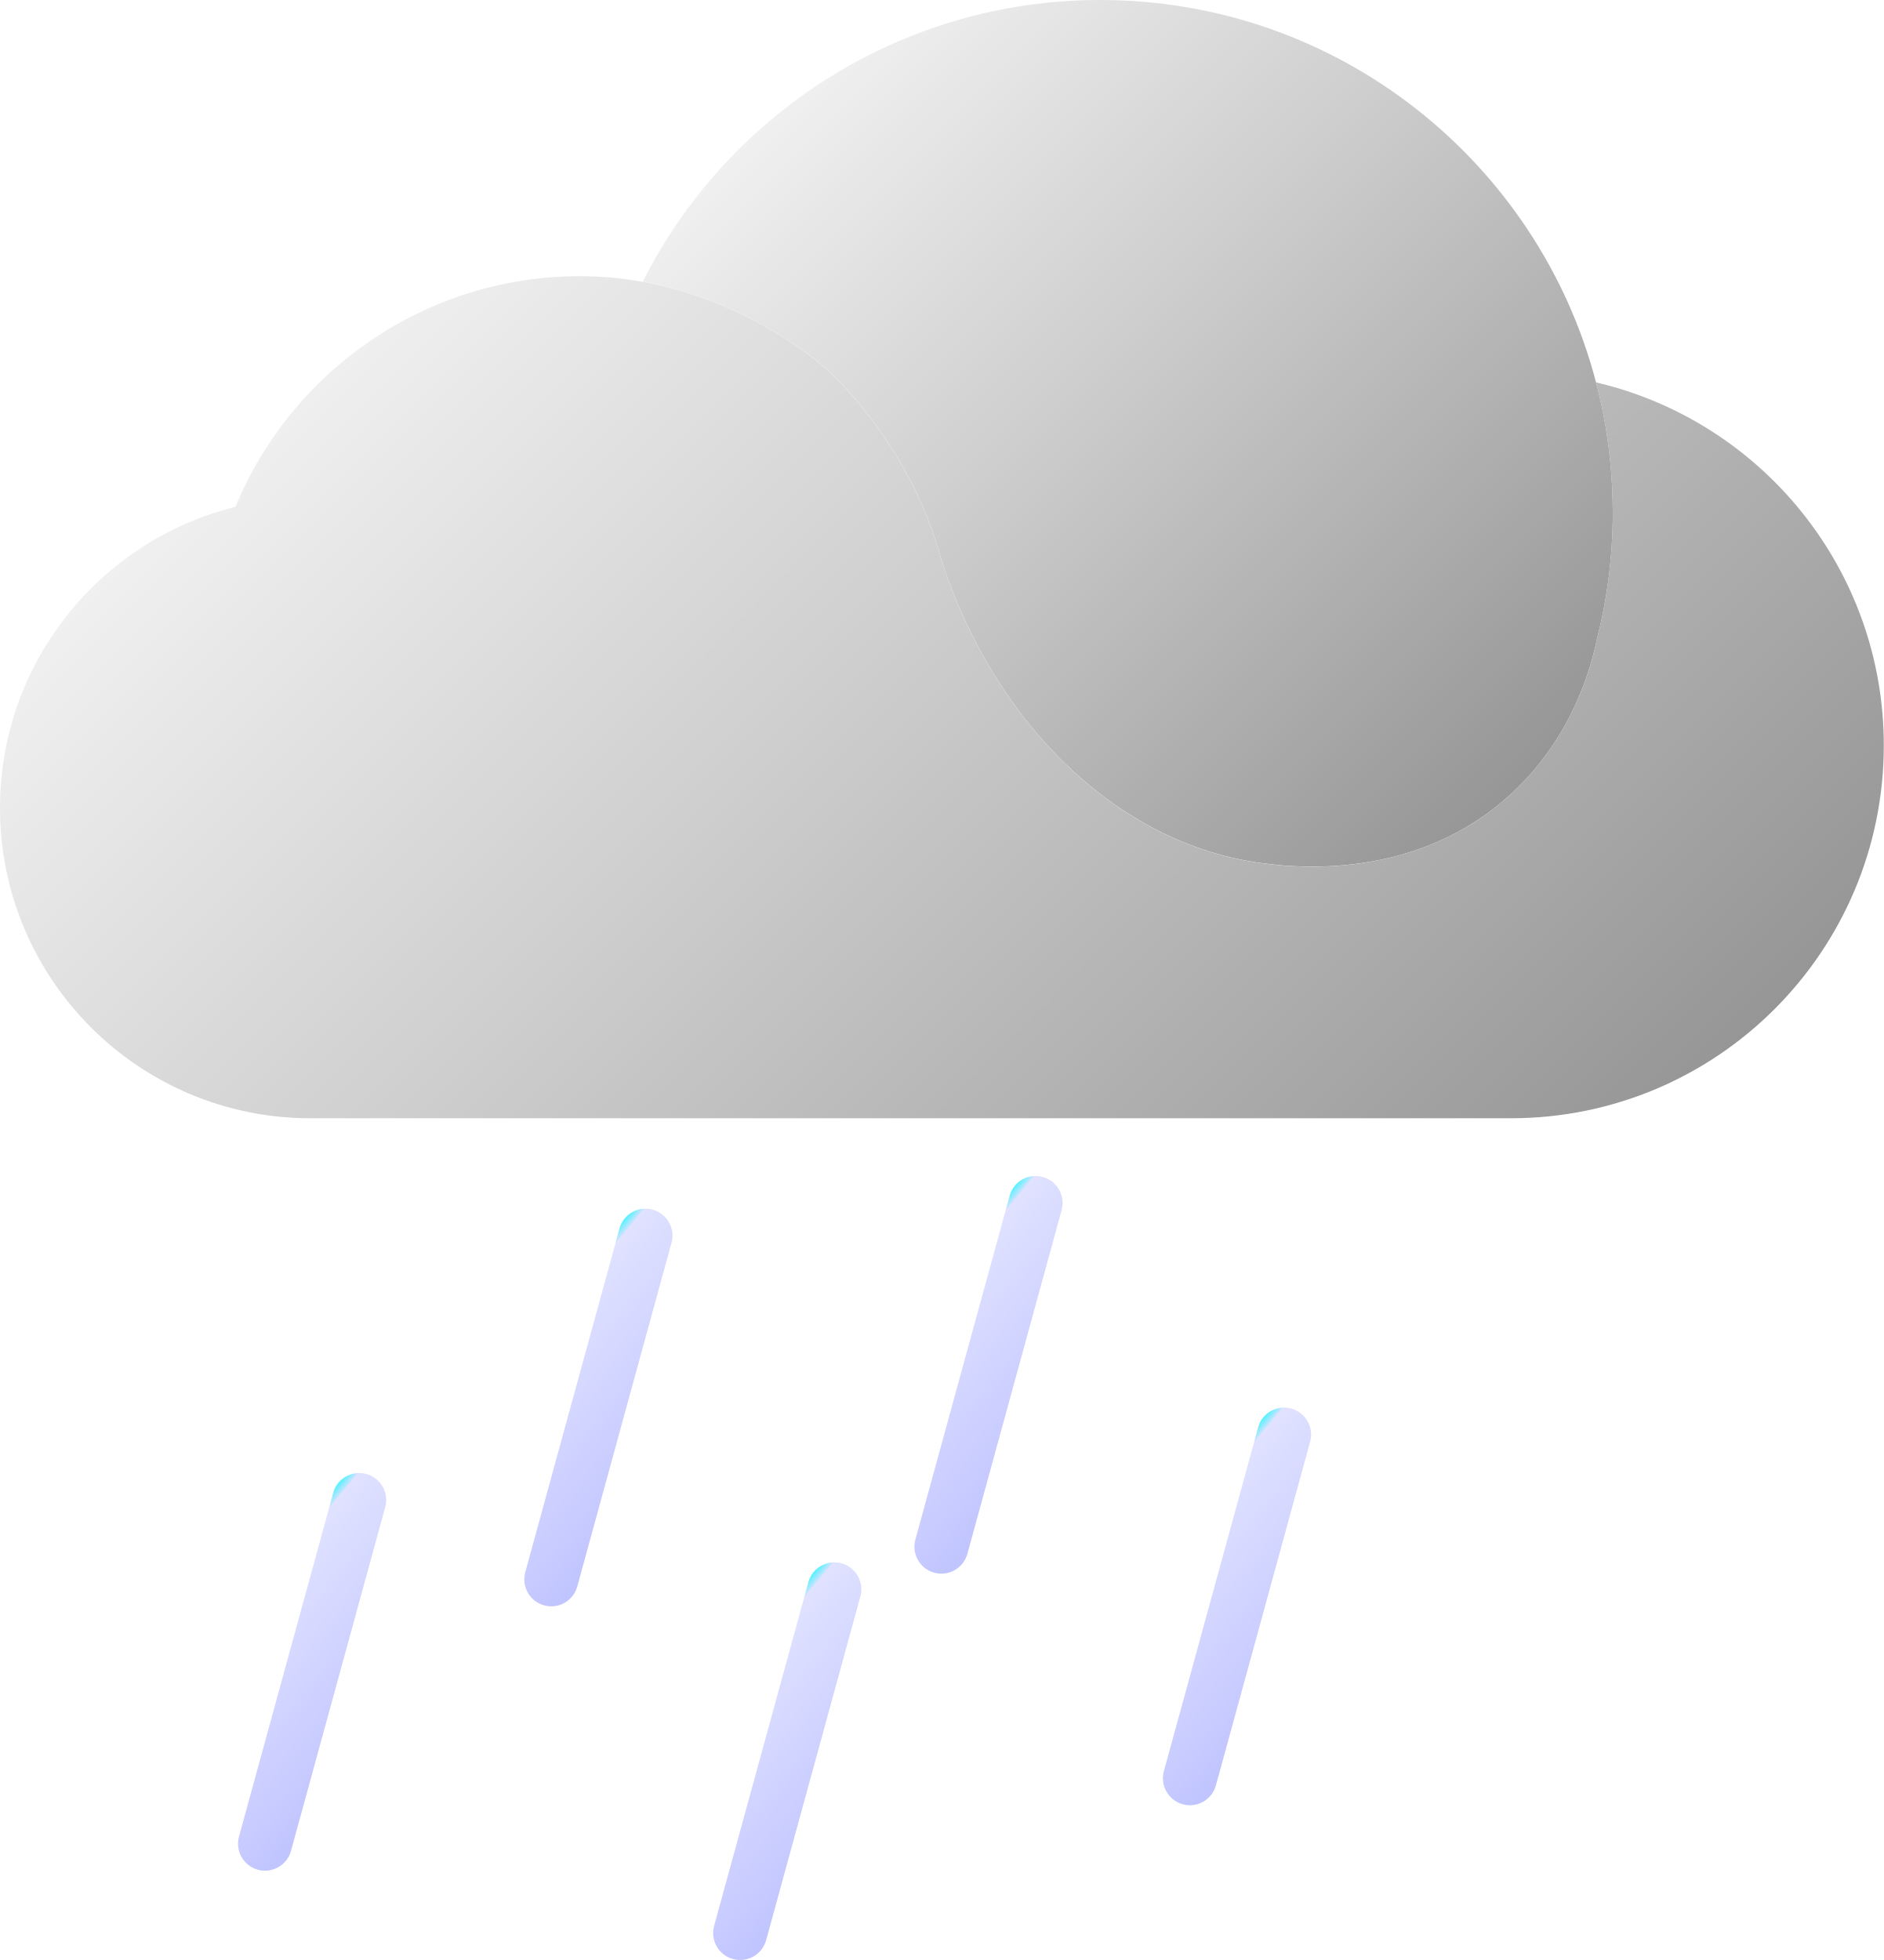
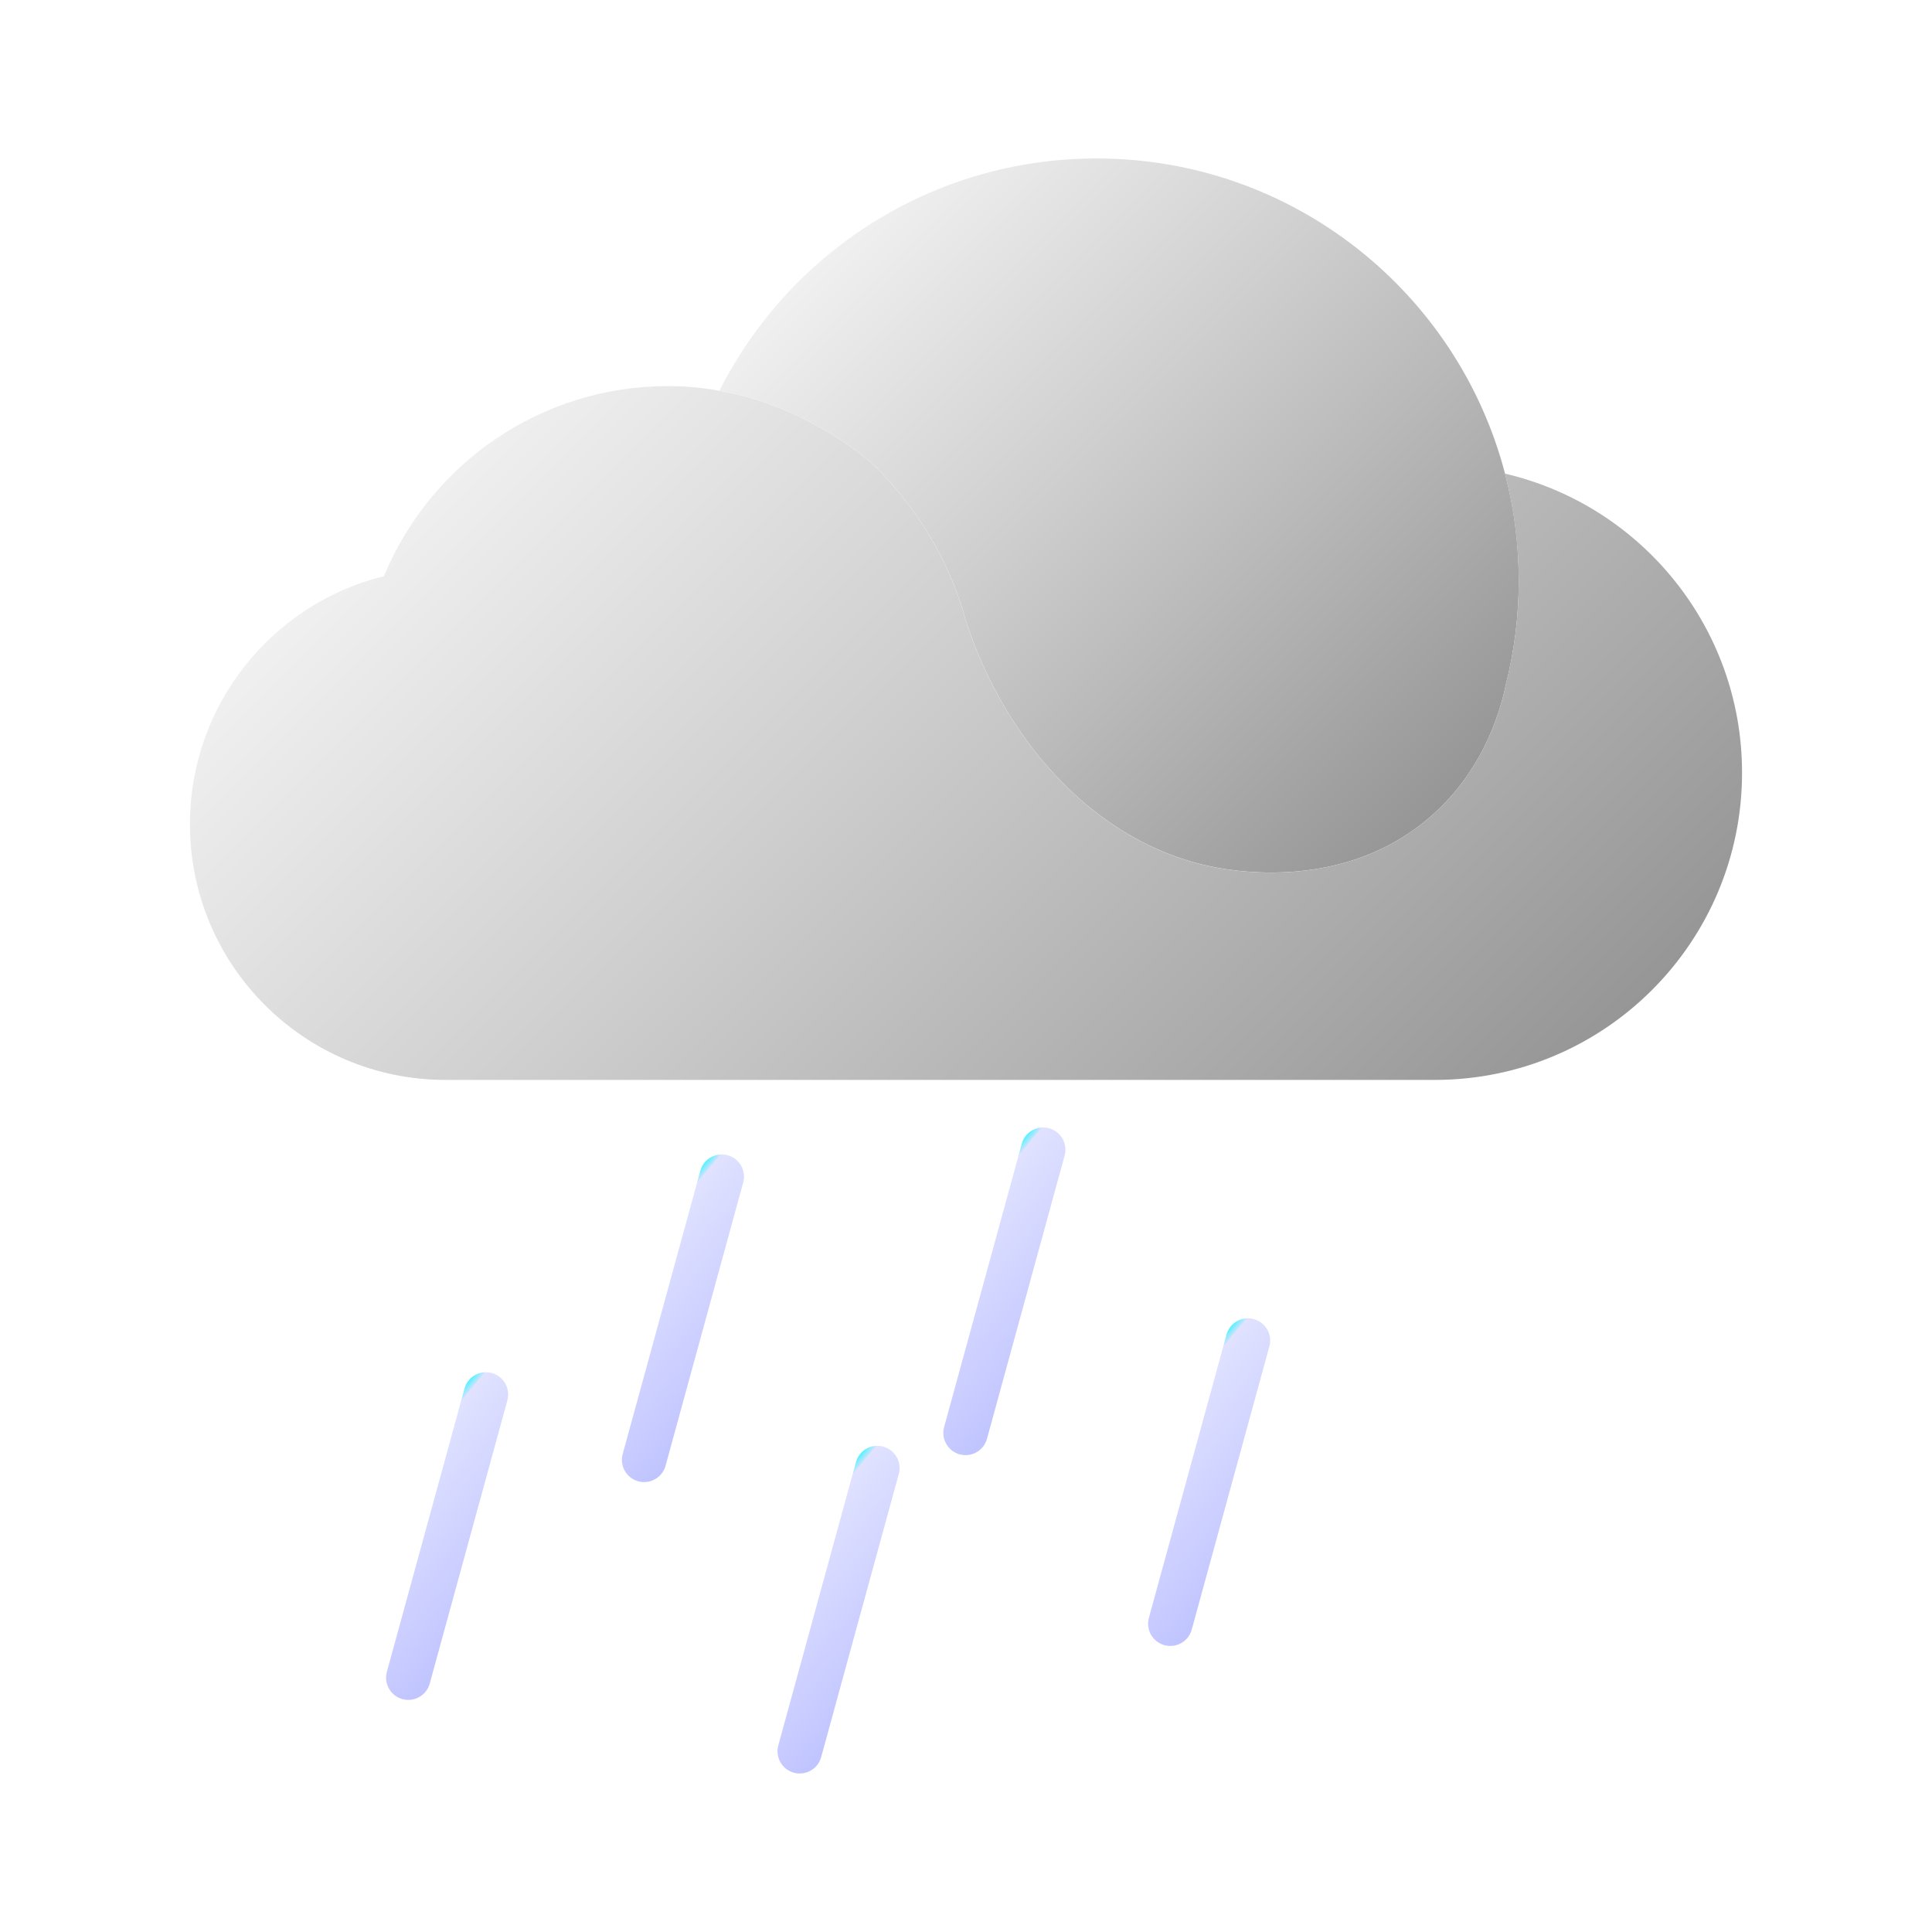
- <svg xmlns="http://www.w3.org/2000/svg" xmlns:xlink="http://www.w3.org/1999/xlink" id="_图层_1" data-name="图层 1" viewBox="0 0 401.68 417.94">
+ <svg xmlns="http://www.w3.org/2000/svg" xmlns:xlink="http://www.w3.org/1999/xlink" id="_图层_1" data-name="图层 1" viewBox="0 0 500 500">
  <defs>
    <style>
      .cls-1 {
        fill: url(#_未命名的渐变_630-2);
      }

      .cls-2 {
        fill: url(#_未命名的渐变_207-5);
      }

      .cls-3 {
        fill: url(#_未命名的渐变_207);
      }

      .cls-4 {
        fill: url(#_未命名的渐变_630);
      }

      .cls-5 {
        fill: url(#_未命名的渐变_207-3);
      }

      .cls-6 {
        fill: url(#_未命名的渐变_207-4);
      }

      .cls-7 {
        fill: url(#_未命名的渐变_207-2);
      }
    </style>
-     <linearGradient id="_未命名的渐变_630" data-name="未命名的渐变 630" x1="331.82" y1="159.74" x2="180.72" y2="8.64" gradientUnits="userSpaceOnUse">
+     <linearGradient id="_未命名的渐变_630" data-name="未命名的渐变 630" x1="380.98" y1="200.77" x2="229.88" y2="49.67" gradientUnits="userSpaceOnUse">
      <stop offset="0" stop-color="#969696" />
      <stop offset=".6" stop-color="#cecece" />
      <stop offset="1" stop-color="#f0f0f0" />
    </linearGradient>
-     <linearGradient id="_未命名的渐变_630-2" data-name="未命名的渐变 630" x1="315.78" y1="277.79" x2="91.44" y2="53.45" xlink:href="#_未命名的渐变_630" />
-     <linearGradient id="_未命名的渐变_207" data-name="未命名的渐变 207" x1="206.82" y1="385.7" x2="164.65" y2="371.16" gradientTransform="translate(-17.85 88.32) scale(1 .76)" gradientUnits="userSpaceOnUse">
+     <linearGradient id="_未命名的渐变_630-2" data-name="未命名的渐变 630" x1="364.94" y1="318.81" x2="140.6" y2="94.48" xlink:href="#_未命名的渐变_630" />
+     <linearGradient id="_未命名的渐变_207" data-name="未命名的渐变 207" x1="255.98" y1="426.73" x2="213.81" y2="412.19" gradientTransform="translate(-17.85 98.2) scale(1 .76)" gradientUnits="userSpaceOnUse">
      <stop offset="0" stop-color="#c0c4ff" />
      <stop offset=".96" stop-color="#e0e2ff" />
      <stop offset=".96" stop-color="#cae4ff" />
      <stop offset=".99" stop-color="#76eeff" />
      <stop offset="1" stop-color="#55f3ff" />
    </linearGradient>
-     <linearGradient id="_未命名的渐变_207-2" data-name="未命名的渐变 207" x1="148.04" y1="303.91" x2="105.88" y2="289.36" gradientTransform="translate(.65 74.99) scale(1 .76)" xlink:href="#_未命名的渐变_207" />
-     <linearGradient id="_未命名的渐变_207-3" data-name="未命名的渐变 207" x1="290.58" y1="310.37" x2="248.42" y2="295.82" gradientTransform="translate(-5.71 112.49) scale(1 .76)" xlink:href="#_未命名的渐变_207" />
-     <linearGradient id="_未命名的渐变_207-4" data-name="未命名的渐变 207" x1="104.08" y1="396.79" x2="61.91" y2="382.24" gradientTransform="translate(-16.42 60.86) scale(1 .76)" xlink:href="#_未命名的渐变_207" />
-     <linearGradient id="_未命名的渐变_207-5" data-name="未命名的渐变 207" x1="226.43" y1="266.07" x2="184.26" y2="251.52" gradientTransform="translate(5.45 96.73) scale(1 .76)" xlink:href="#_未命名的渐变_207" />
+     <linearGradient id="_未命名的渐变_207-2" data-name="未命名的渐变 207" x1="197.2" y1="344.94" x2="155.04" y2="330.39" gradientTransform="translate(.65 84.88) scale(1 .76)" xlink:href="#_未命名的渐变_207" />
+     <linearGradient id="_未命名的渐变_207-3" data-name="未命名的渐变 207" x1="339.74" y1="351.39" x2="297.58" y2="336.85" gradientTransform="translate(-5.71 122.38) scale(1 .76)" xlink:href="#_未命名的渐变_207" />
+     <linearGradient id="_未命名的渐变_207-4" data-name="未命名的渐变 207" x1="153.24" y1="437.82" x2="111.07" y2="423.27" gradientTransform="translate(-16.42 70.75) scale(1 .76)" xlink:href="#_未命名的渐变_207" />
+     <linearGradient id="_未命名的渐变_207-5" data-name="未命名的渐变 207" x1="275.59" y1="307.1" x2="233.42" y2="292.55" gradientTransform="translate(5.45 106.62) scale(1 .76)" xlink:href="#_未命名的渐变_207" />
  </defs>
  <g>
-     <path class="cls-4" d="M343.89,109.25c0,9.19-1.14,18.12-3.28,26.64,0,.03-.01,.05-.03,.09-.62,3.03-1.89,8.2-4.59,14.12-2.92,6.42-7.5,13.69-14.75,20.05-10.58,9.3-22.57,12.9-32.52,14.1-7.84,.95-14.41,.42-18,0-.71-.09-1.3-.16-1.77-.23-8.56-1.13-16.8-3.95-24.47-8.21-19.64-10.9-35.53-31.18-43.74-56.39-6.28-23.76-22.43-38.9-24.44-40.68-3.39-3-18.03-14.84-39.26-18.66C155.01,24.44,191.96,0,234.62,0c50.76,0,93.44,34.61,105.7,81.53,2.33,8.85,3.56,18.15,3.56,27.73Z" />
-     <path class="cls-1" d="M401.68,158.94c0,43.92-35.59,79.51-79.51,79.51H66.18C29.63,238.45,0,208.82,0,172.28c0-31.03,21.38-57.08,50.21-64.21,11.91-28.86,40.33-49.18,73.51-49.18,4.67,0,9.12,.44,13.31,1.21,21.23,3.82,35.87,15.66,39.26,18.66,2.01,1.78,18.16,16.92,24.44,40.68,8.21,25.21,24.11,45.49,43.74,56.39,7.67,4.26,15.91,7.09,24.47,8.21,.47,.07,1.06,.13,1.77,.23,3.59,.42,10.17,.95,18,0,9.95-1.21,21.94-4.81,32.52-14.1,7.25-6.36,11.83-13.63,14.75-20.05,2.71-5.92,3.98-11.09,4.59-14.12,.01-.04,.03-.07,.03-.09,2.14-8.52,3.28-17.45,3.28-26.64s-1.23-18.87-3.56-27.73c35.17,8.2,61.36,39.75,61.36,77.42Z" />
+     <path class="cls-4" d="M393.05,150.28c0,9.19-1.14,18.12-3.28,26.64,0,.03-.01,.05-.03,.09-.62,3.03-1.89,8.2-4.59,14.12-2.92,6.42-7.5,13.69-14.75,20.05-10.58,9.3-22.57,12.9-32.52,14.1-7.84,.95-14.41,.42-18,0-.71-.09-1.3-.16-1.77-.23-8.56-1.13-16.8-3.95-24.47-8.21-19.64-10.9-35.53-31.18-43.74-56.39-6.28-23.76-22.43-38.9-24.44-40.68-3.39-3-18.03-14.84-39.26-18.66,17.97-35.65,54.93-60.1,97.59-60.1,50.76,0,93.44,34.61,105.7,81.53,2.33,8.85,3.56,18.15,3.56,27.73Z" />
+     <path class="cls-1" d="M450.84,199.97c0,43.92-35.59,79.51-79.51,79.51H115.34c-36.55,0-66.18-29.63-66.18-66.17,0-31.03,21.38-57.08,50.21-64.21,11.91-28.86,40.33-49.18,73.51-49.18,4.67,0,9.12,.44,13.31,1.21,21.23,3.82,35.87,15.66,39.26,18.66,2.01,1.78,18.16,16.92,24.44,40.68,8.21,25.21,24.11,45.49,43.74,56.39,7.67,4.26,15.91,7.09,24.47,8.21,.47,.07,1.06,.13,1.77,.23,3.59,.42,10.17,.95,18,0,9.95-1.21,21.94-4.81,32.52-14.1,7.25-6.36,11.83-13.63,14.75-20.05,2.71-5.92,3.98-11.09,4.59-14.12,.01-.04,.03-.07,.03-.09,2.14-8.52,3.28-17.45,3.28-26.64s-1.23-18.87-3.56-27.73c35.17,8.2,61.36,39.75,61.36,77.42Z" />
  </g>
  <g>
-     <rect class="cls-3" x="162.14" y="331.79" width="11.5" height="87.5" rx="5.75" ry="5.75" transform="translate(105.23 -31.02) rotate(15.33)" />
-     <rect class="cls-7" x="121.86" y="256.38" width="11.5" height="87.5" rx="5.75" ry="5.75" transform="translate(83.87 -23.06) rotate(15.33)" />
-     <rect class="cls-5" x="258.04" y="298.78" width="11.5" height="87.5" rx="5.75" ry="5.75" transform="translate(99.92 -57.54) rotate(15.33)" />
-     <rect class="cls-6" x="60.83" y="312.75" width="11.5" height="87.5" rx="5.75" ry="5.75" transform="translate(96.59 -4.92) rotate(15.33)" />
-     <rect class="cls-2" x="205.05" y="249.4" width="11.5" height="87.5" rx="5.75" ry="5.75" transform="translate(84.98 -45.29) rotate(15.33)" />
+     <rect class="cls-3" x="211.3" y="372.82" width="11.5" height="87.5" rx="5.75" ry="5.75" transform="translate(117.82 -42.55) rotate(15.33)" />
+     <rect class="cls-7" x="171.02" y="297.41" width="11.5" height="87.5" rx="5.75" ry="5.75" transform="translate(96.46 -34.59) rotate(15.33)" />
+     <rect class="cls-5" x="307.2" y="339.81" width="11.5" height="87.5" rx="5.75" ry="5.75" transform="translate(112.51 -69.08) rotate(15.33)" />
+     <rect class="cls-6" x="109.99" y="353.78" width="11.5" height="87.5" rx="5.75" ry="5.75" transform="translate(109.19 -16.45) rotate(15.33)" />
+     <rect class="cls-2" x="254.21" y="290.43" width="11.5" height="87.5" rx="5.75" ry="5.75" transform="translate(97.57 -56.83) rotate(15.33)" />
  </g>
</svg>
